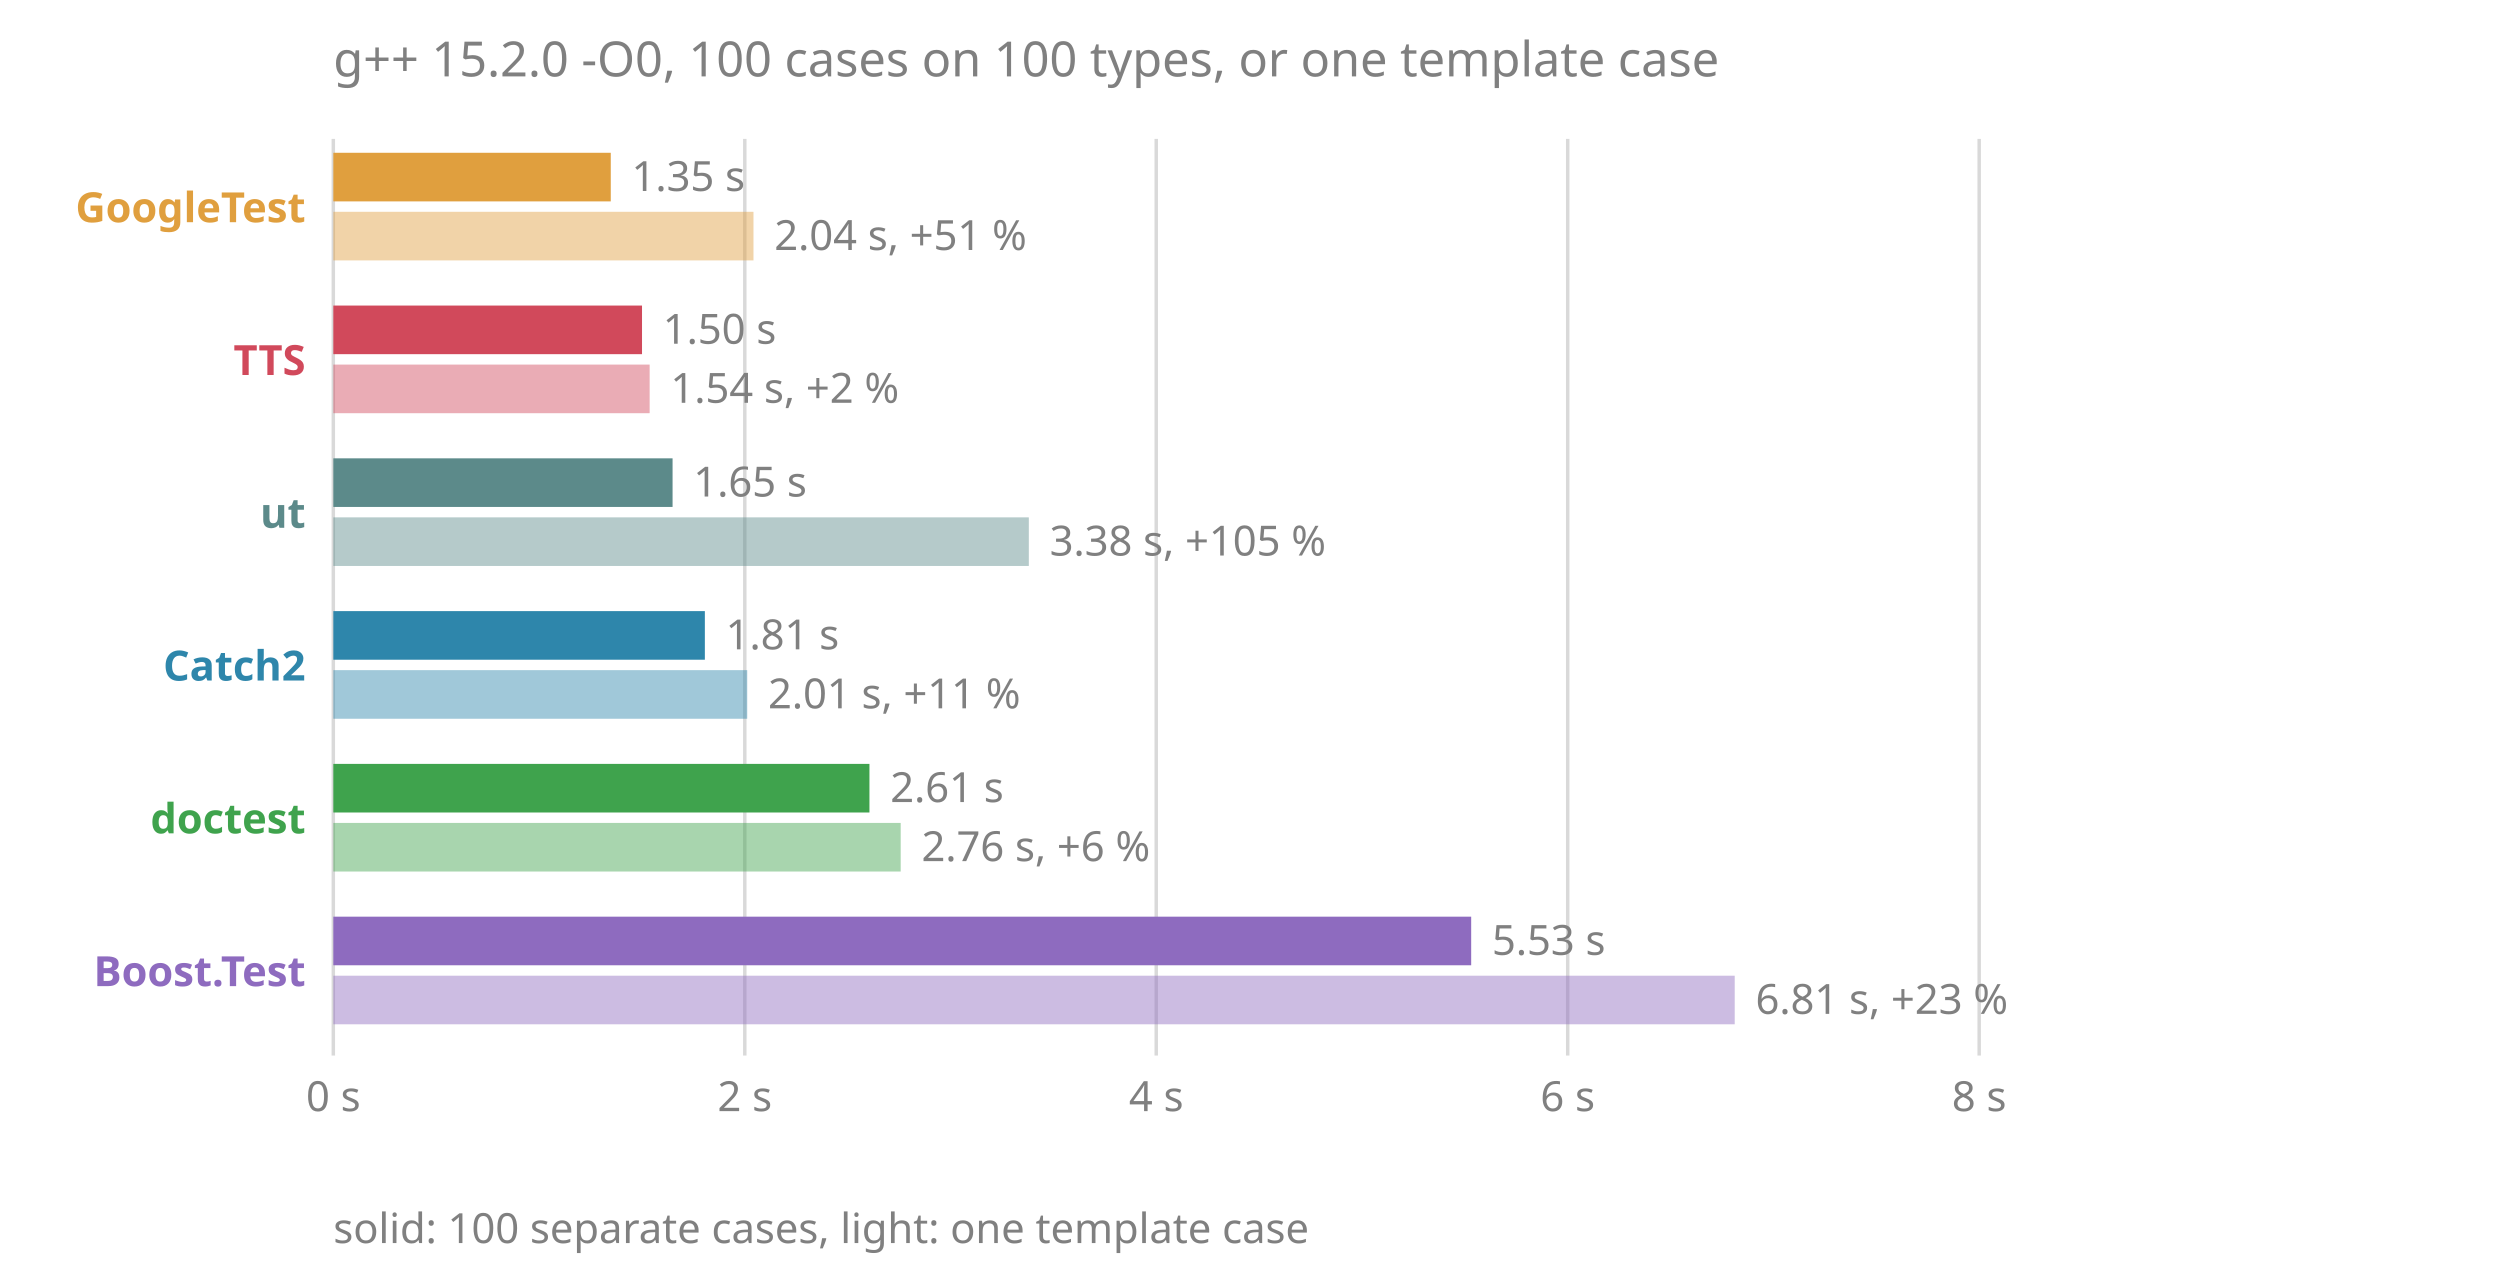
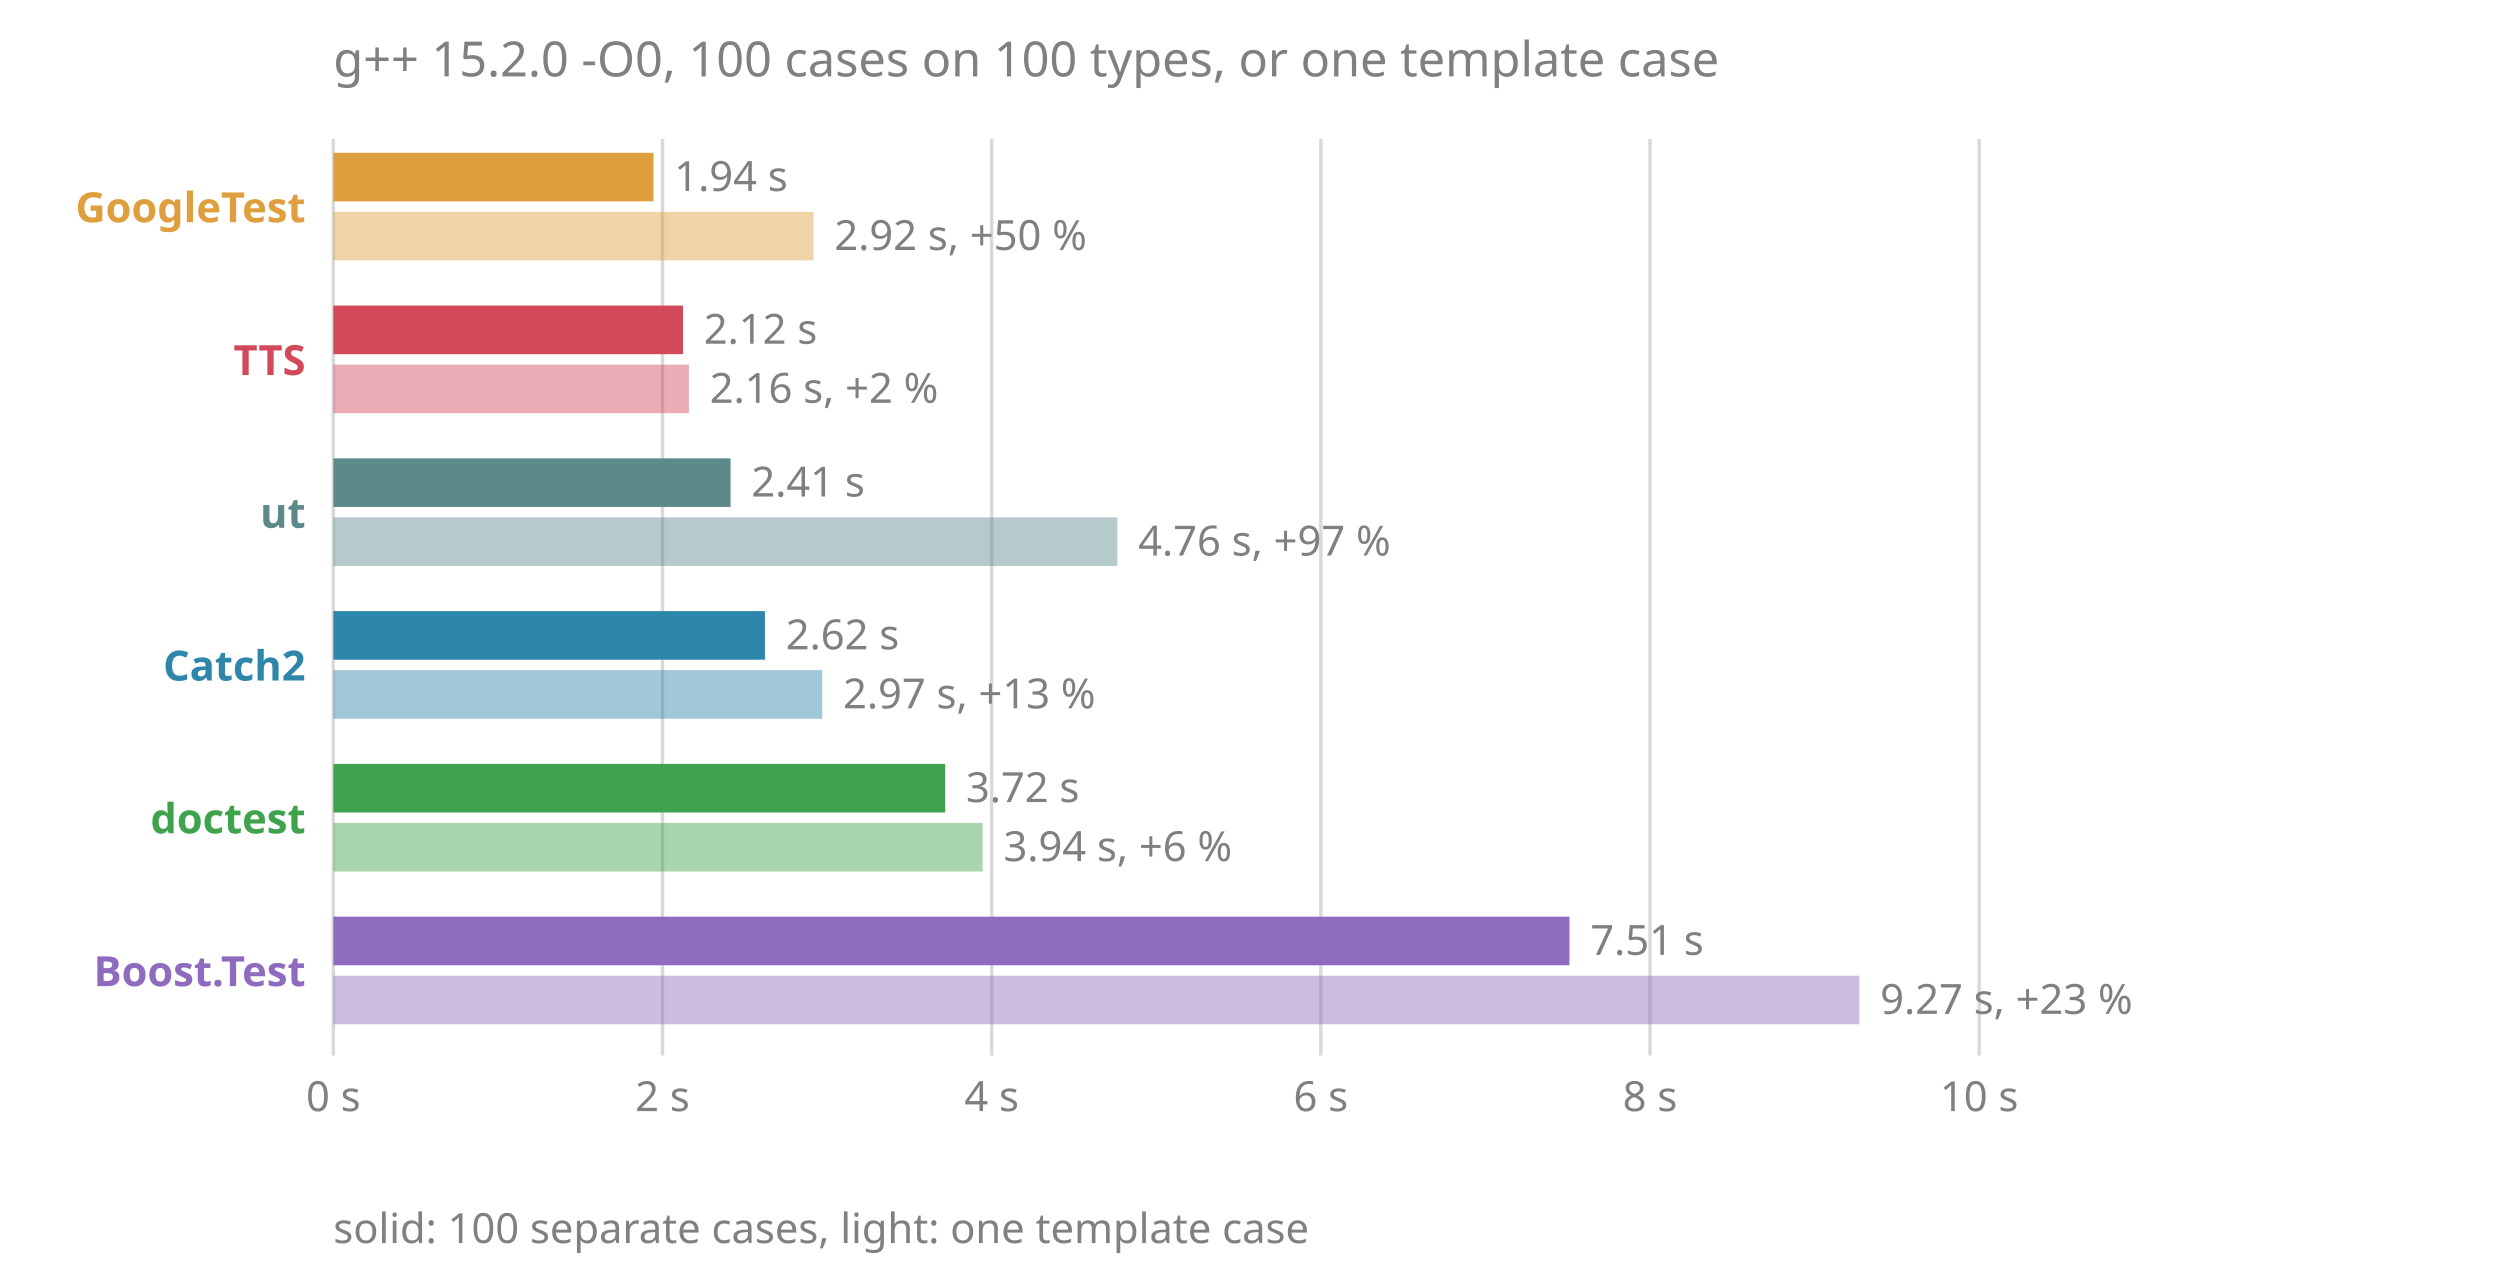
<svg xmlns="http://www.w3.org/2000/svg" viewBox="0 0 720 368" font-family="sans-serif" font-size="12">
  <text x="96" y="22" fill="#808080" font-size="14">g++ 15.2.0 -O0, 100 cases on 100 types, or one template case</text>
  <line x1="96.0" x2="96.0" y1="40" y2="304" stroke="#808080" stroke-opacity="0.3" />
  <text x="96.0" y="320" fill="#808080" text-anchor="middle">0 s</text>
-   <line x1="214.5" x2="214.5" y1="40" y2="304" stroke="#808080" stroke-opacity="0.3" />
-   <text x="214.5" y="320" fill="#808080" text-anchor="middle">2 s</text>
-   <line x1="333.0" x2="333.0" y1="40" y2="304" stroke="#808080" stroke-opacity="0.3" />
-   <text x="333.0" y="320" fill="#808080" text-anchor="middle">4 s</text>
-   <line x1="451.5" x2="451.5" y1="40" y2="304" stroke="#808080" stroke-opacity="0.3" />
-   <text x="451.5" y="320" fill="#808080" text-anchor="middle">6 s</text>
+   <line x1="190.8" x2="190.8" y1="40" y2="304" stroke="#808080" stroke-opacity="0.3" />
+   <text x="190.8" y="320" fill="#808080" text-anchor="middle">2 s</text>
+   <line x1="285.6" x2="285.6" y1="40" y2="304" stroke="#808080" stroke-opacity="0.3" />
+   <text x="285.6" y="320" fill="#808080" text-anchor="middle">4 s</text>
+   <line x1="380.4" x2="380.4" y1="40" y2="304" stroke="#808080" stroke-opacity="0.3" />
+   <text x="380.4" y="320" fill="#808080" text-anchor="middle">6 s</text>
+   <line x1="475.2" x2="475.2" y1="40" y2="304" stroke="#808080" stroke-opacity="0.3" />
+   <text x="475.2" y="320" fill="#808080" text-anchor="middle">8 s</text>
  <line x1="570.0" x2="570.0" y1="40" y2="304" stroke="#808080" stroke-opacity="0.3" />
-   <text x="570.0" y="320" fill="#808080" text-anchor="middle">8 s</text>
+   <text x="570.0" y="320" fill="#808080" text-anchor="middle">10 s</text>
  <text x="88" y="64" fill="#e09f3e" font-weight="bold" text-anchor="end">GoogleTest</text>
-   <rect x="96" y="44" width="79.9" height="14" fill="#e09f3e" />
-   <rect x="96" y="61" width="121.0" height="14" fill="#e09f3e" fill-opacity="0.45" />
-   <text x="181.9" y="55" fill="#808080">1.35 s</text>
-   <text x="223.0" y="72" fill="#808080">2.04 s, +51 %</text>
+   <rect x="96" y="44" width="92.2" height="14" fill="#e09f3e" />
+   <rect x="96" y="61" width="138.3" height="14" fill="#e09f3e" fill-opacity="0.45" />
+   <text x="194.2" y="55" fill="#808080">1.94 s</text>
+   <text x="240.3" y="72" fill="#808080">2.92 s, +50 %</text>
  <text x="88" y="108" fill="#d1495b" font-weight="bold" text-anchor="end">TTS</text>
-   <rect x="96" y="88" width="88.9" height="14" fill="#d1495b" />
-   <rect x="96" y="105" width="91.1" height="14" fill="#d1495b" fill-opacity="0.45" />
-   <text x="190.9" y="99" fill="#808080">1.50 s</text>
-   <text x="193.1" y="116" fill="#808080">1.54 s, +2 %</text>
+   <rect x="96" y="88" width="100.7" height="14" fill="#d1495b" />
+   <rect x="96" y="105" width="102.4" height="14" fill="#d1495b" fill-opacity="0.45" />
+   <text x="202.7" y="99" fill="#808080">2.12 s</text>
+   <text x="204.4" y="116" fill="#808080">2.16 s, +2 %</text>
  <text x="88" y="152" fill="#5c8a8a" font-weight="bold" text-anchor="end">ut</text>
-   <rect x="96" y="132" width="97.7" height="14" fill="#5c8a8a" />
-   <rect x="96" y="149" width="200.3" height="14" fill="#5c8a8a" fill-opacity="0.45" />
-   <text x="199.7" y="143" fill="#808080">1.65 s</text>
-   <text x="302.3" y="160" fill="#808080">3.38 s, +105 %</text>
+   <rect x="96" y="132" width="114.4" height="14" fill="#5c8a8a" />
+   <rect x="96" y="149" width="225.8" height="14" fill="#5c8a8a" fill-opacity="0.45" />
+   <text x="216.4" y="143" fill="#808080">2.41 s</text>
+   <text x="327.8" y="160" fill="#808080">4.76 s, +97 %</text>
  <text x="88" y="196" fill="#2e86ab" font-weight="bold" text-anchor="end">Catch2</text>
-   <rect x="96" y="176" width="107.0" height="14" fill="#2e86ab" />
-   <rect x="96" y="193" width="119.2" height="14" fill="#2e86ab" fill-opacity="0.45" />
-   <text x="209.0" y="187" fill="#808080">1.81 s</text>
-   <text x="221.2" y="204" fill="#808080">2.01 s, +11 %</text>
+   <rect x="96" y="176" width="124.3" height="14" fill="#2e86ab" />
+   <rect x="96" y="193" width="140.8" height="14" fill="#2e86ab" fill-opacity="0.45" />
+   <text x="226.3" y="187" fill="#808080">2.62 s</text>
+   <text x="242.8" y="204" fill="#808080">2.97 s, +13 %</text>
  <text x="88" y="240" fill="#3fa34d" font-weight="bold" text-anchor="end">doctest</text>
-   <rect x="96" y="220" width="154.4" height="14" fill="#3fa34d" />
-   <rect x="96" y="237" width="163.4" height="14" fill="#3fa34d" fill-opacity="0.45" />
-   <text x="256.4" y="231" fill="#808080">2.61 s</text>
-   <text x="265.4" y="248" fill="#808080">2.76 s, +6 %</text>
+   <rect x="96" y="220" width="176.2" height="14" fill="#3fa34d" />
+   <rect x="96" y="237" width="187.0" height="14" fill="#3fa34d" fill-opacity="0.45" />
+   <text x="278.2" y="231" fill="#808080">3.72 s</text>
+   <text x="289.0" y="248" fill="#808080">3.94 s, +6 %</text>
  <text x="88" y="284" fill="#8e6bbf" font-weight="bold" text-anchor="end">Boost.Test</text>
-   <rect x="96" y="264" width="327.7" height="14" fill="#8e6bbf" />
-   <rect x="96" y="281" width="403.6" height="14" fill="#8e6bbf" fill-opacity="0.45" />
-   <text x="429.7" y="275" fill="#808080">5.53 s</text>
-   <text x="505.6" y="292" fill="#808080">6.81 s, +23 %</text>
+   <rect x="96" y="264" width="356.0" height="14" fill="#8e6bbf" />
+   <rect x="96" y="281" width="439.5" height="14" fill="#8e6bbf" fill-opacity="0.45" />
+   <text x="458.0" y="275" fill="#808080">7.51 s</text>
+   <text x="541.5" y="292" fill="#808080">9.27 s, +23 %</text>
  <text x="96" y="358" fill="#808080">solid: 100 separate cases, light: one template case</text>
</svg>
